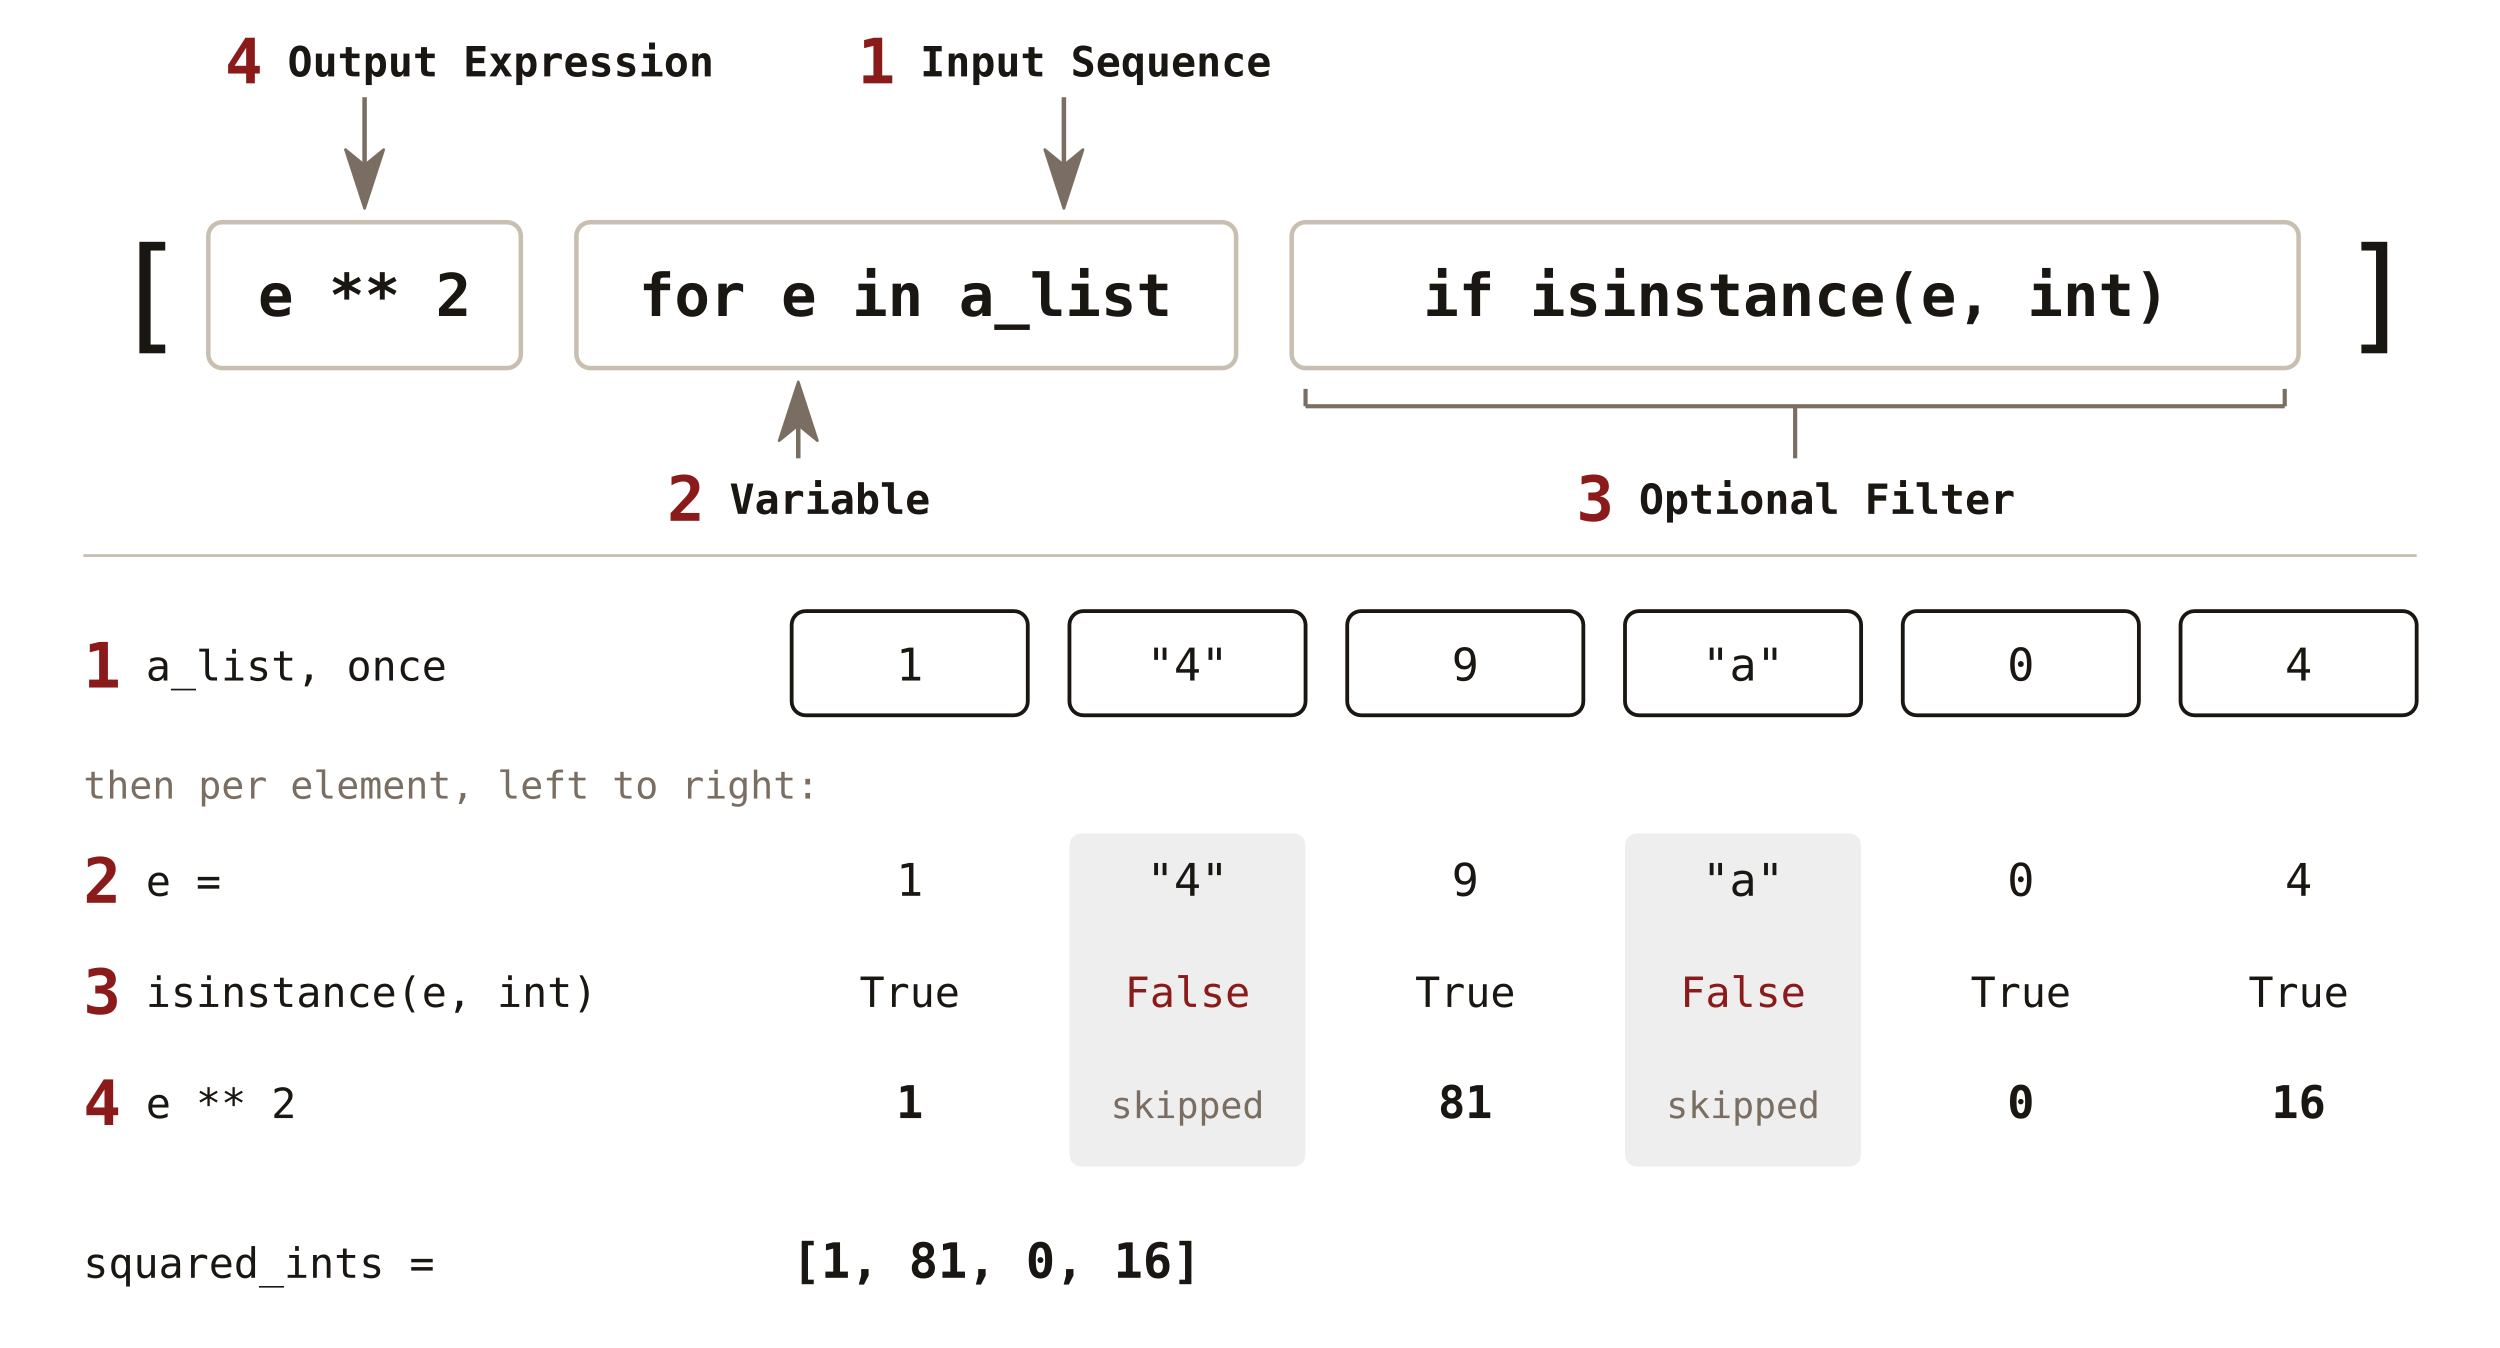
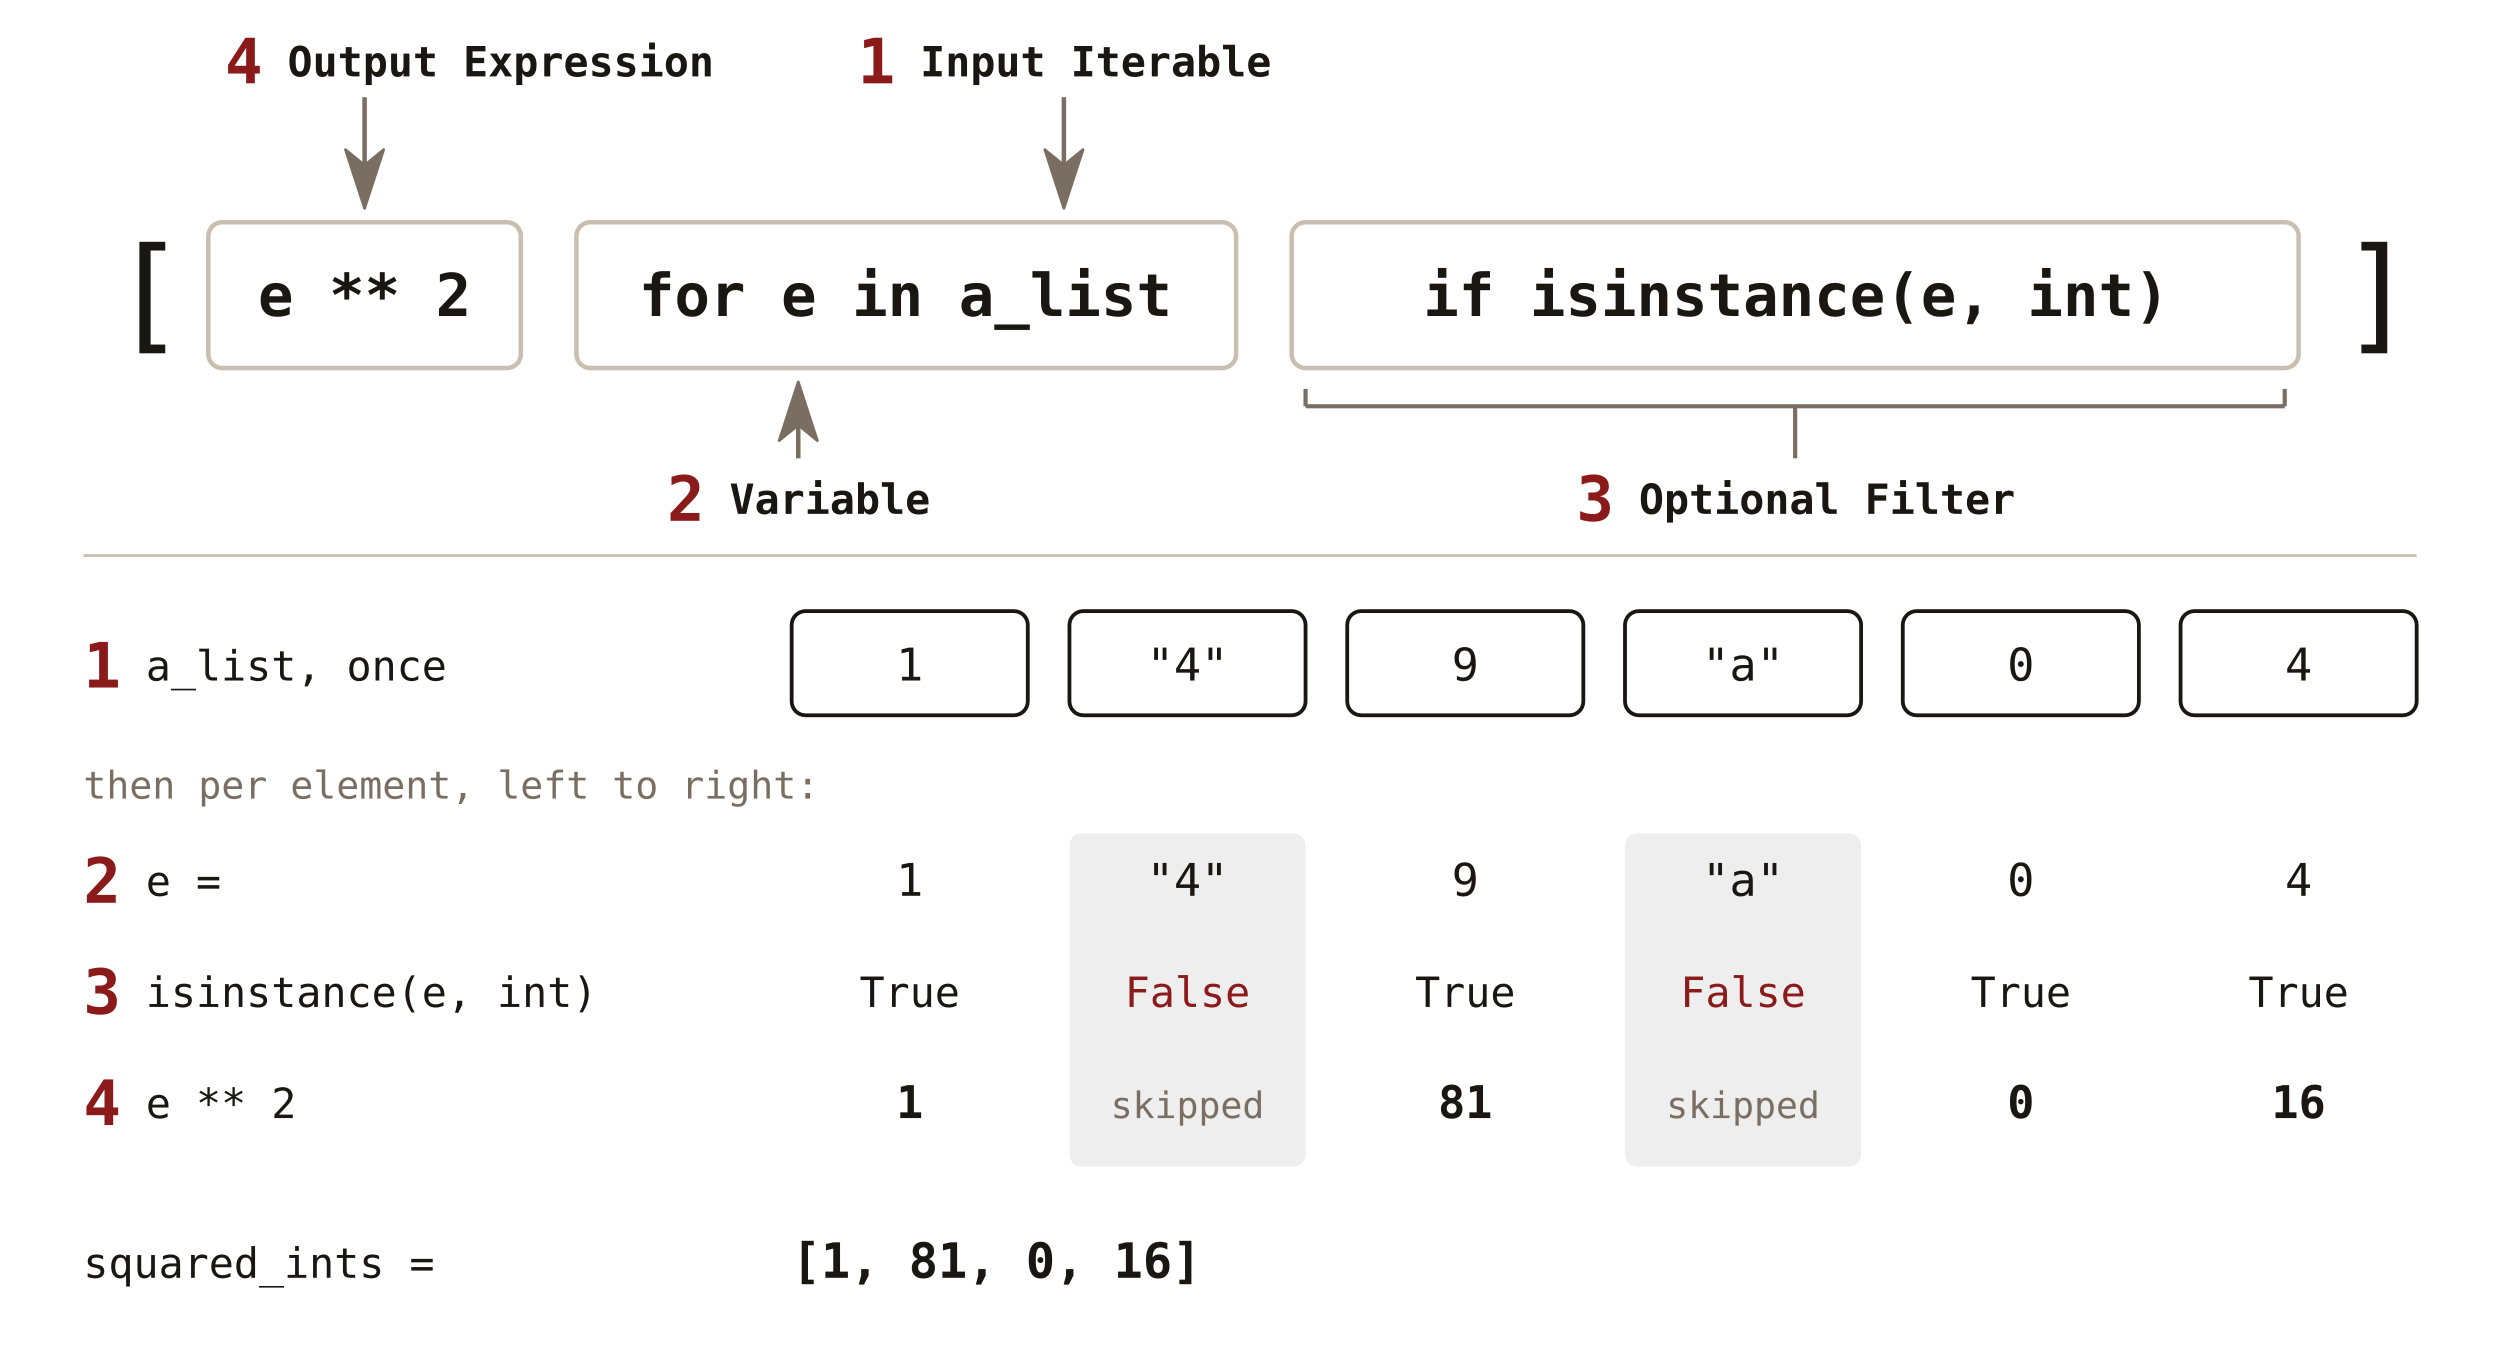
<svg xmlns="http://www.w3.org/2000/svg" viewBox="0 0 720 388" font-family="'JetBrains Mono', Consolas, monospace">
  <defs>
    <marker id="lc-muted" viewBox="0 0 18 12" refX="5" refY="6" markerWidth="18" markerHeight="12" orient="auto" markerUnits="userSpaceOnUse">
      <path d="M0.5,0.5 L17.4,6 L0.5,11.5 L5,6 Z" fill="#7a6e62" stroke="#7a6e62" stroke-width="0.8" stroke-linejoin="round" />
    </marker>
  </defs>
  <text x="32" y="97" font-size="36" fill="#1a1612" text-anchor="start">[</text>
  <text x="674" y="97" font-size="36" fill="#1a1612" text-anchor="start">]</text>
  <rect x="60" y="64" width="90" height="42" fill="none" stroke="#c8bfb0" stroke-width="1.3" rx="4" />
  <text x="105" y="91" font-size="17" fill="#1a1612" font-weight="bold" text-anchor="middle">e ** 2</text>
  <rect x="166" y="64" width="190" height="42" fill="none" stroke="#c8bfb0" stroke-width="1.3" rx="4" />
  <text x="184" y="91" font-size="17" fill="#1a1612" font-weight="bold" text-anchor="start">for e in a_list</text>
  <rect x="372" y="64" width="290" height="42" fill="none" stroke="#c8bfb0" stroke-width="1.3" rx="4" />
  <text x="409.9" y="91" font-size="17" fill="#1a1612" font-weight="bold" text-anchor="start">if isinstance(e, int)</text>
  <text x="64.8" y="24" font-size="18" fill="#8b1a1a" font-weight="bold" text-anchor="start">4</text>
  <text x="82.8" y="22" font-size="12" fill="#1a1612" font-weight="bold" text-anchor="start">Output Expression</text>
  <line x1="105" y1="28" x2="105.0" y2="47.6" stroke="#7a6e62" stroke-width="1.3" marker-end="url(#lc-muted)" />
  <text x="247" y="24" font-size="18" fill="#8b1a1a" font-weight="bold" text-anchor="start">1</text>
-   <text x="265" y="22" font-size="12" fill="#1a1612" font-weight="bold" text-anchor="start">Input Sequence</text>
+   <text x="265" y="22" font-size="12" fill="#1a1612" font-weight="bold" text-anchor="start">Input Iterable</text>
  <line x1="306.4" y1="28" x2="306.4" y2="47.6" stroke="#7a6e62" stroke-width="1.3" marker-end="url(#lc-muted)" />
  <line x1="229.9" y1="132" x2="229.9" y2="122.4" stroke="#7a6e62" stroke-width="1.3" marker-end="url(#lc-muted)" />
  <text x="192.1" y="150" font-size="18" fill="#8b1a1a" font-weight="bold" text-anchor="start">2</text>
  <text x="210.1" y="148" font-size="12" fill="#1a1612" font-weight="bold" text-anchor="start">Variable</text>
  <line x1="376" y1="112" x2="376" y2="117" stroke="#7a6e62" stroke-width="1.2" />
  <line x1="658" y1="112" x2="658" y2="117" stroke="#7a6e62" stroke-width="1.2" />
  <line x1="376" y1="117" x2="658" y2="117" stroke="#7a6e62" stroke-width="1.2" />
  <line x1="517" y1="117" x2="517" y2="132" stroke="#7a6e62" stroke-width="1.2" />
  <text x="454" y="150" font-size="18" fill="#8b1a1a" font-weight="bold" text-anchor="start">3</text>
  <text x="472" y="148" font-size="12" fill="#1a1612" font-weight="bold" text-anchor="start">Optional Filter</text>
  <line x1="24" y1="160" x2="696" y2="160" stroke="#c8bfb0" stroke-width="0.8" />
  <text x="24" y="198" font-size="18" fill="#8b1a1a" font-weight="bold" text-anchor="start">1</text>
  <text x="42" y="196" font-size="12" fill="#1a1612" text-anchor="start">a_list, once</text>
  <rect x="228" y="176" width="68" height="30" fill="none" stroke="#1a1612" stroke-width="1.1" rx="4" />
  <text x="262" y="196" font-size="13" fill="#1a1612" text-anchor="middle">1</text>
  <rect x="308" y="176" width="68" height="30" fill="none" stroke="#1a1612" stroke-width="1.1" rx="4" />
  <text x="342" y="196" font-size="13" fill="#1a1612" text-anchor="middle">"4"</text>
  <rect x="388" y="176" width="68" height="30" fill="none" stroke="#1a1612" stroke-width="1.1" rx="4" />
  <text x="422" y="196" font-size="13" fill="#1a1612" text-anchor="middle">9</text>
  <rect x="468" y="176" width="68" height="30" fill="none" stroke="#1a1612" stroke-width="1.1" rx="4" />
  <text x="502" y="196" font-size="13" fill="#1a1612" text-anchor="middle">"a"</text>
  <rect x="548" y="176" width="68" height="30" fill="none" stroke="#1a1612" stroke-width="1.1" rx="4" />
  <text x="582" y="196" font-size="13" fill="#1a1612" text-anchor="middle">0</text>
  <rect x="628" y="176" width="68" height="30" fill="none" stroke="#1a1612" stroke-width="1.1" rx="4" />
  <text x="662" y="196" font-size="13" fill="#1a1612" text-anchor="middle">4</text>
  <text x="24" y="230" font-size="11" fill="#7a6e62" text-anchor="start">then per element, left to right:</text>
  <path d="M312,240 H372 Q376,240 376,244 V332 Q376,336 372,336 H312 Q308,336 308,332 V244 Q308,240 312,240 Z" fill="#eeeeee" stroke="none" stroke-width="1.6" />
  <path d="M472,240 H532 Q536,240 536,244 V332 Q536,336 532,336 H472 Q468,336 468,332 V244 Q468,240 472,240 Z" fill="#eeeeee" stroke="none" stroke-width="1.6" />
  <text x="24" y="260" font-size="18" fill="#8b1a1a" font-weight="bold" text-anchor="start">2</text>
  <text x="42" y="258" font-size="12" fill="#1a1612" text-anchor="start">e =</text>
  <text x="24" y="292" font-size="18" fill="#8b1a1a" font-weight="bold" text-anchor="start">3</text>
  <text x="42" y="290" font-size="12" fill="#1a1612" text-anchor="start">isinstance(e, int)</text>
  <text x="24" y="324" font-size="18" fill="#8b1a1a" font-weight="bold" text-anchor="start">4</text>
  <text x="42" y="322" font-size="12" fill="#1a1612" text-anchor="start">e ** 2</text>
  <text x="262" y="258" font-size="13" fill="#1a1612" text-anchor="middle">1</text>
  <text x="262" y="290" font-size="12" fill="#1a1612" text-anchor="middle">True</text>
  <text x="262" y="322" font-size="13" fill="#1a1612" font-weight="bold" text-anchor="middle">1</text>
  <text x="342" y="258" font-size="13" fill="#1a1612" text-anchor="middle">"4"</text>
  <text x="342" y="290" font-size="12" fill="#8b1a1a" text-anchor="middle">False</text>
  <text x="342" y="322" font-size="10.5" fill="#7a6e62" text-anchor="middle">skipped</text>
  <text x="422" y="258" font-size="13" fill="#1a1612" text-anchor="middle">9</text>
  <text x="422" y="290" font-size="12" fill="#1a1612" text-anchor="middle">True</text>
  <text x="422" y="322" font-size="13" fill="#1a1612" font-weight="bold" text-anchor="middle">81</text>
  <text x="502" y="258" font-size="13" fill="#1a1612" text-anchor="middle">"a"</text>
  <text x="502" y="290" font-size="12" fill="#8b1a1a" text-anchor="middle">False</text>
  <text x="502" y="322" font-size="10.5" fill="#7a6e62" text-anchor="middle">skipped</text>
  <text x="582" y="258" font-size="13" fill="#1a1612" text-anchor="middle">0</text>
  <text x="582" y="290" font-size="12" fill="#1a1612" text-anchor="middle">True</text>
  <text x="582" y="322" font-size="13" fill="#1a1612" font-weight="bold" text-anchor="middle">0</text>
  <text x="662" y="258" font-size="13" fill="#1a1612" text-anchor="middle">4</text>
  <text x="662" y="290" font-size="12" fill="#1a1612" text-anchor="middle">True</text>
  <text x="662" y="322" font-size="13" fill="#1a1612" font-weight="bold" text-anchor="middle">16</text>
  <text x="24" y="368" font-size="12" fill="#1a1612" text-anchor="start">squared_ints =</text>
  <text x="228" y="368" font-size="14" fill="#1a1612" font-weight="bold" text-anchor="start">[1, 81, 0, 16]</text>
</svg>
